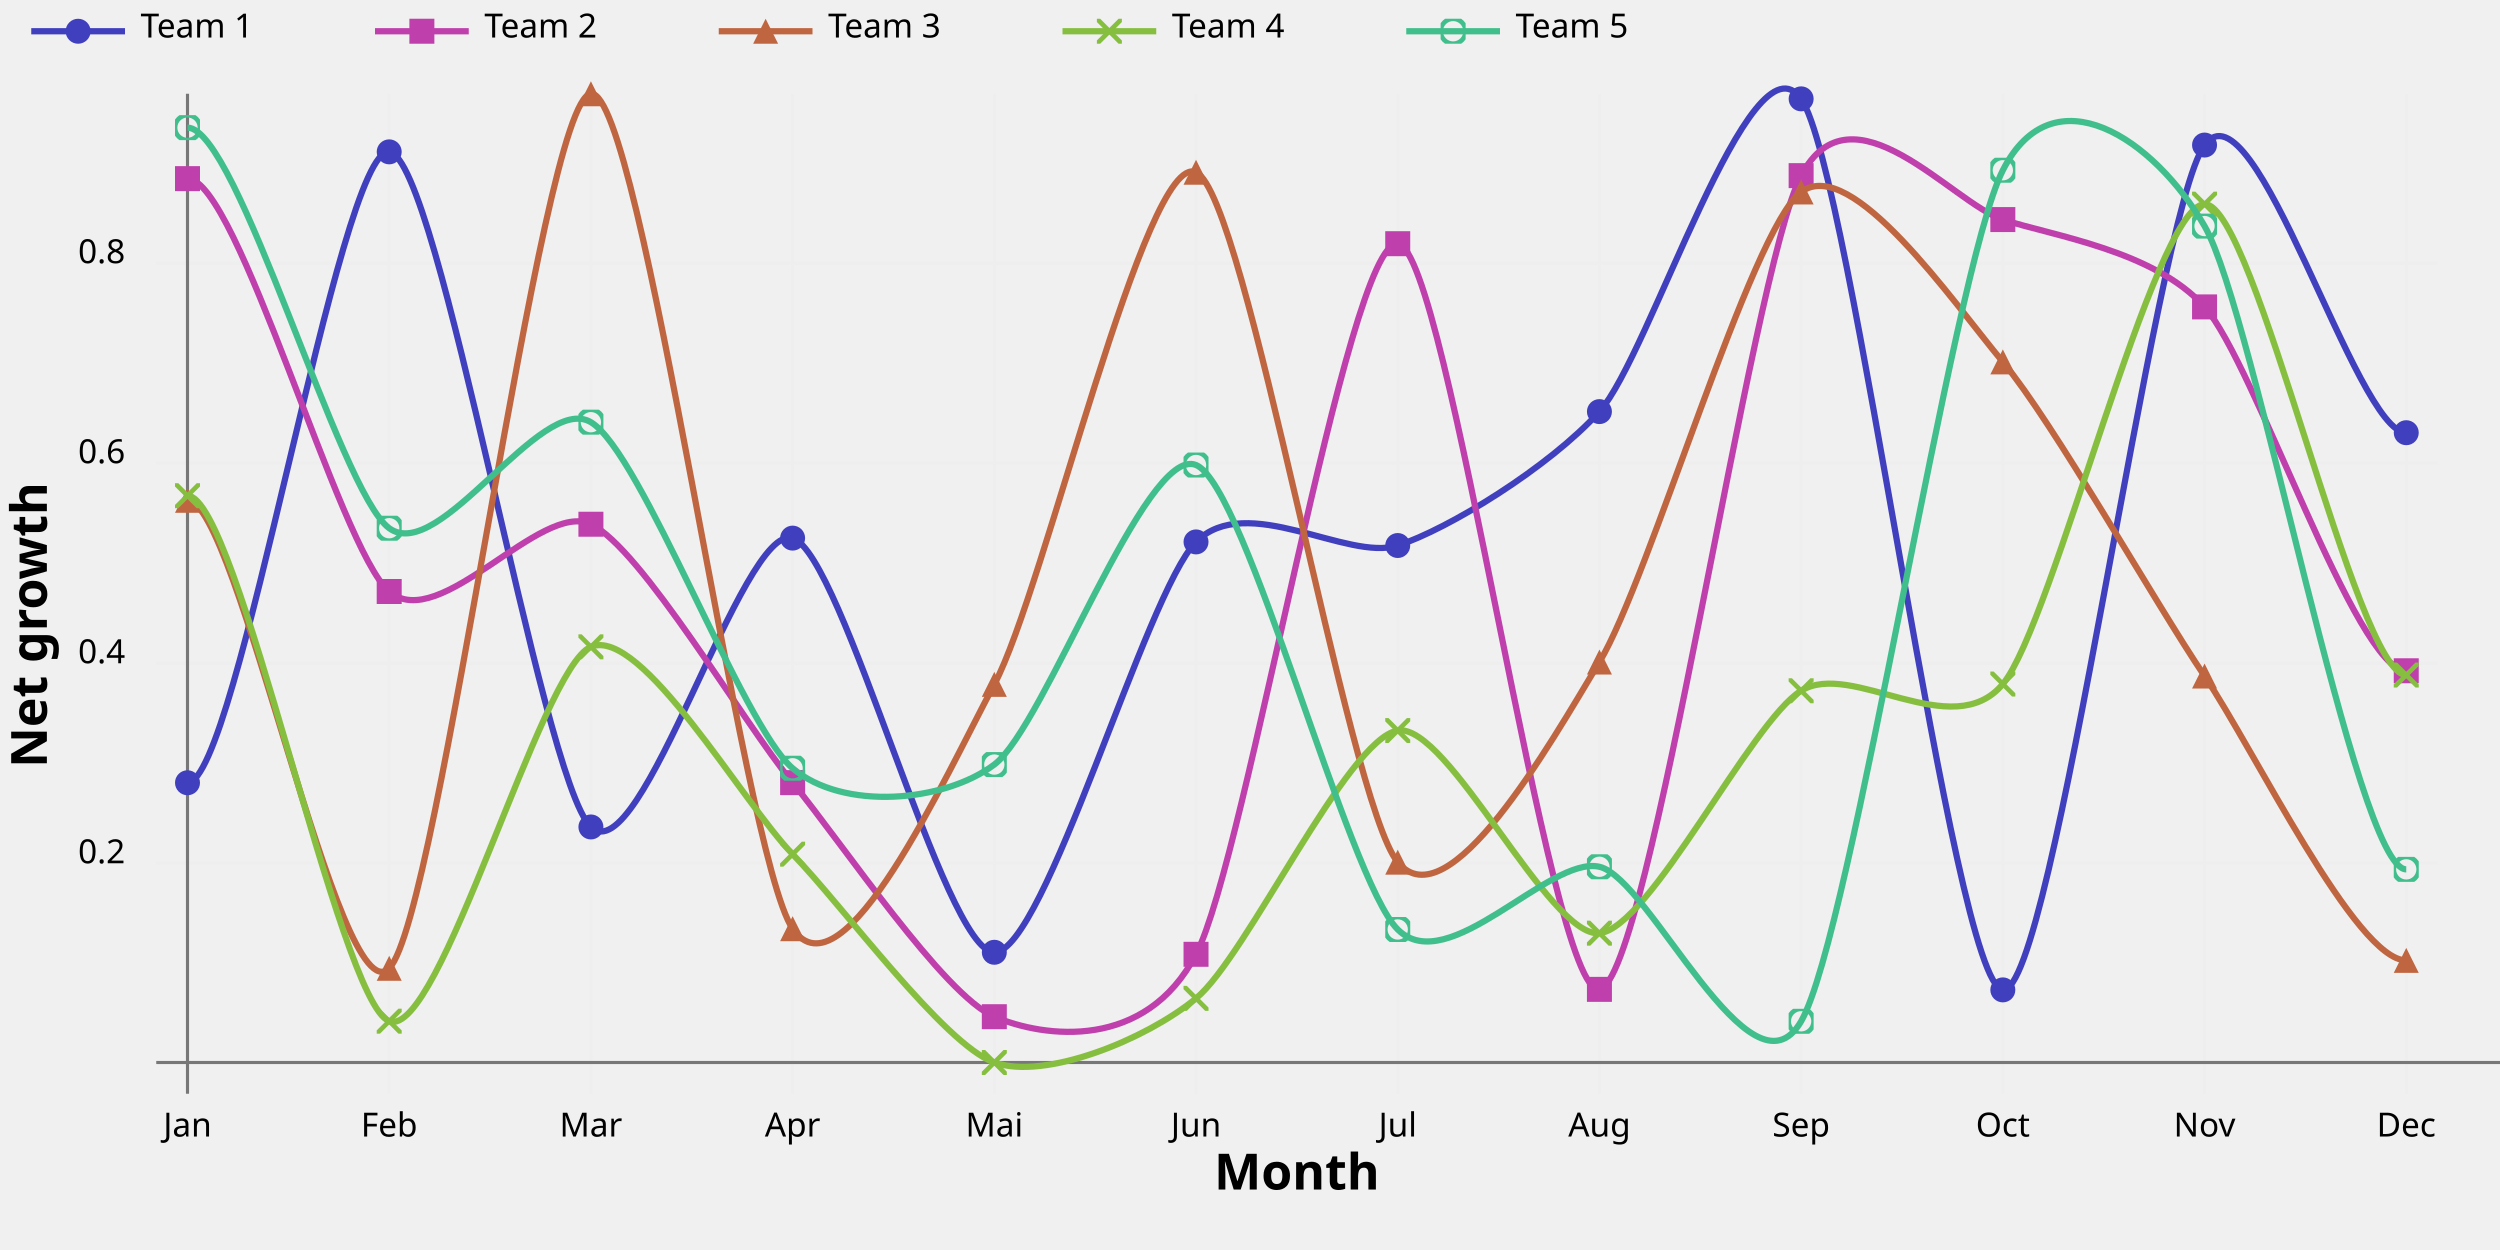
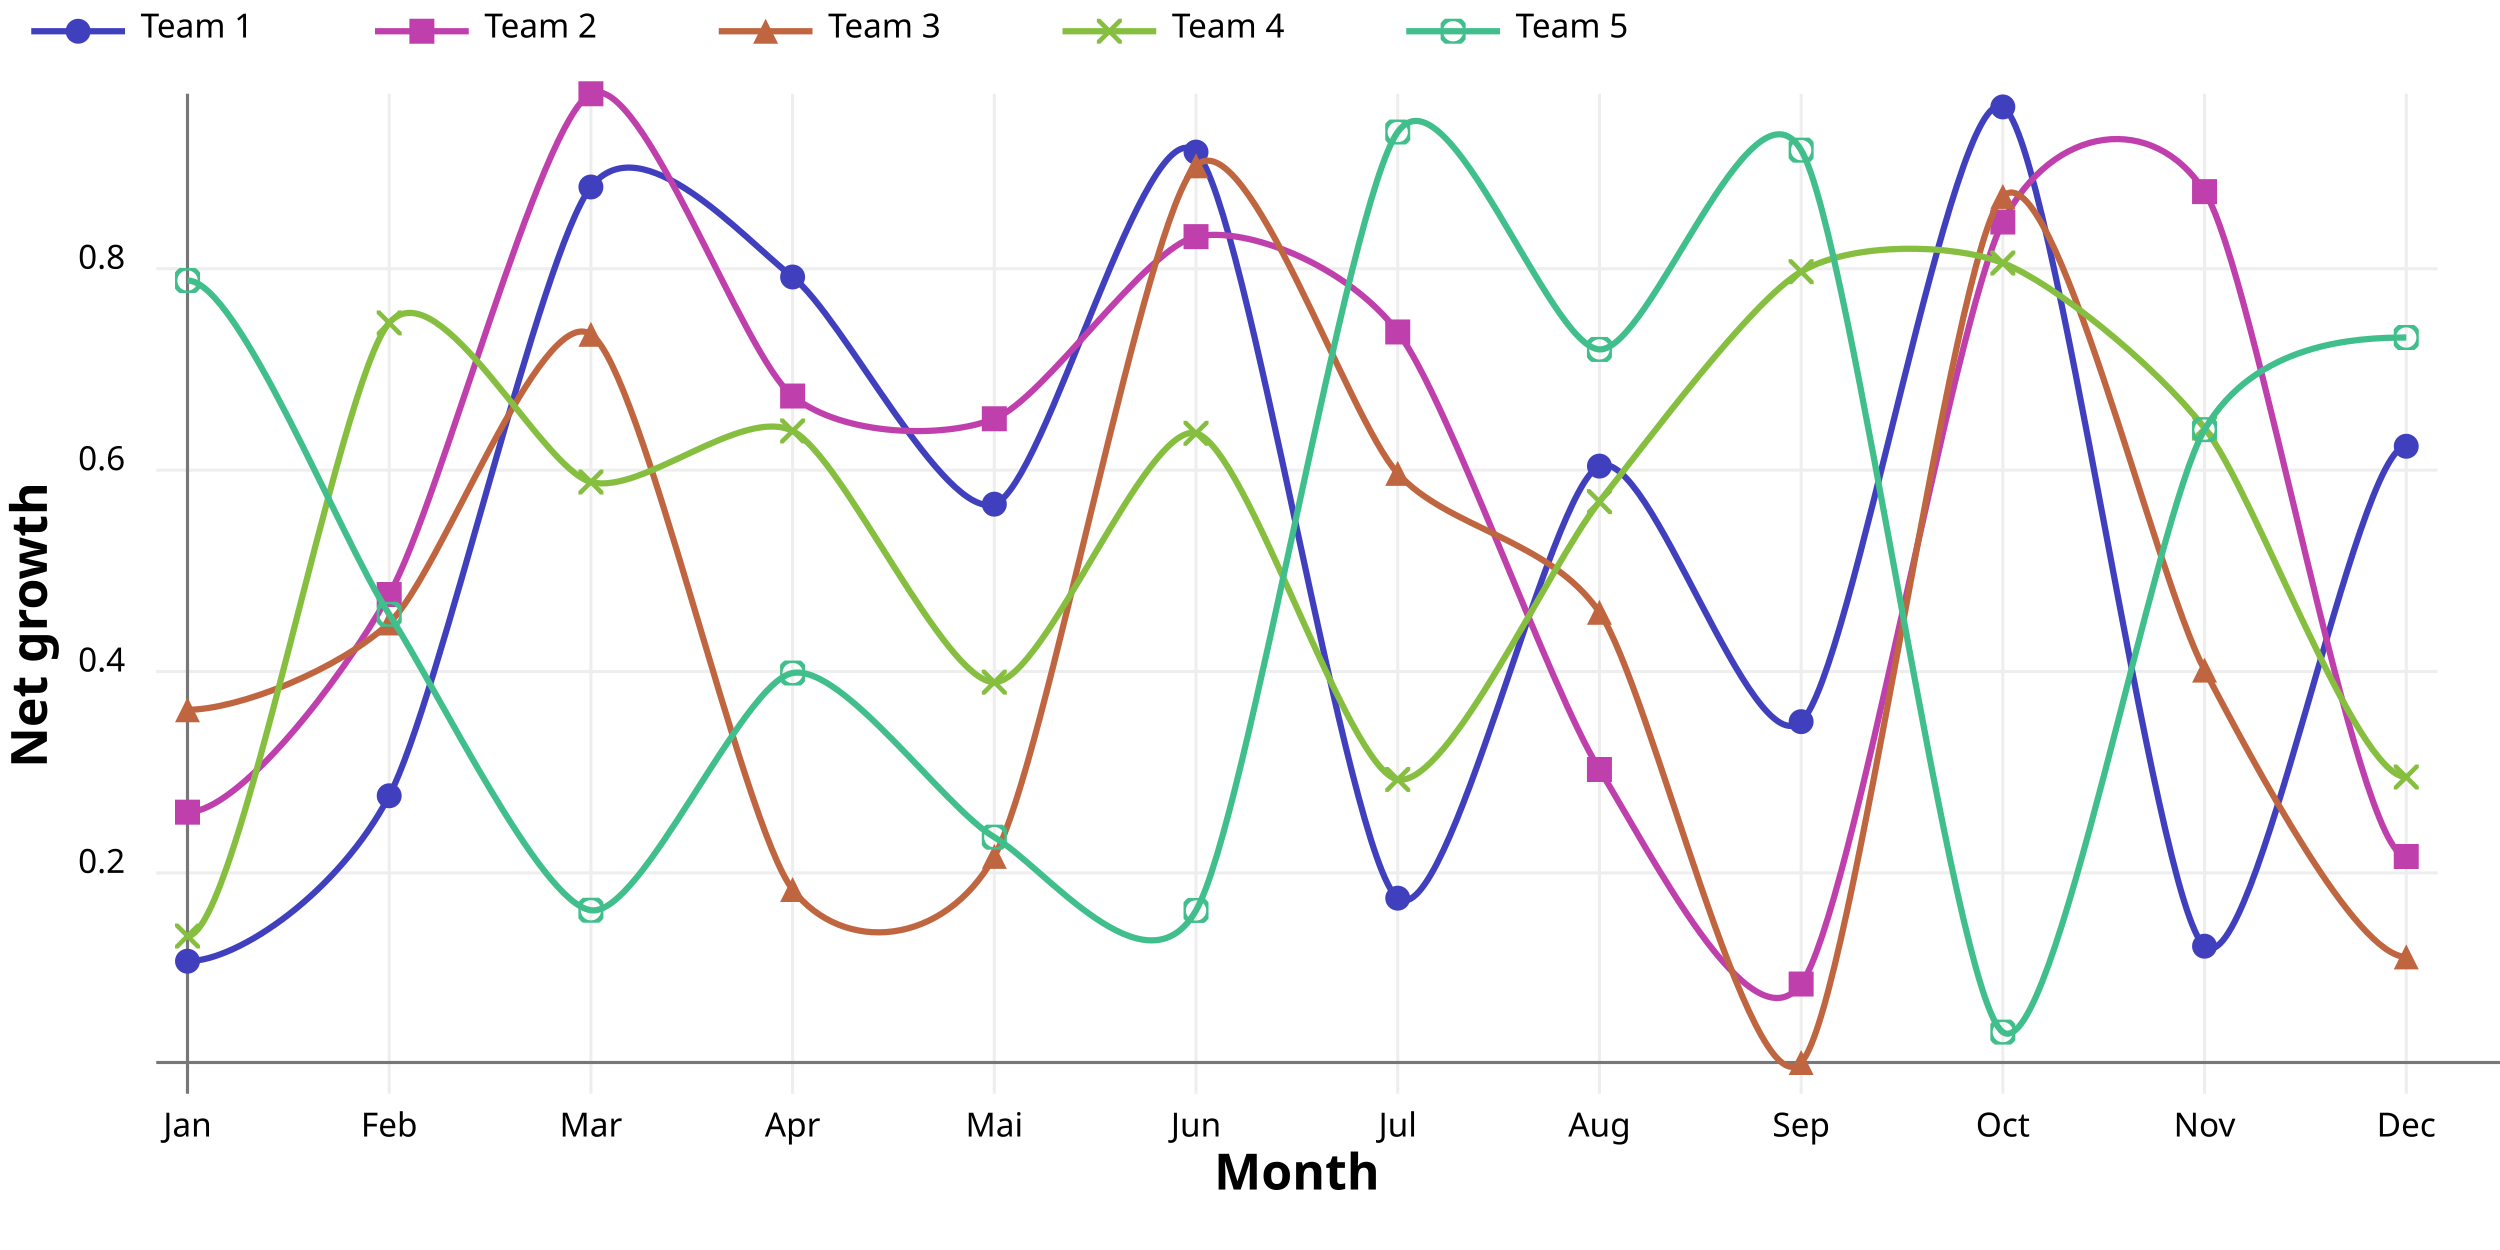
<svg xmlns="http://www.w3.org/2000/svg" version="1.1" viewBox="0 0 800 400">
  <style>text { font-size: 8pt; font-family: sans-serif }  .axislegend { font-size: 12pt; font-weight: bold } .hovercircle {z-index:0; cursor:pointer; fill:'none'; stroke:'none'; } .value {z-index: 1; display:none; } .hovercircle:hover + .value, .value:hover { display:block; }</style>
  <defs>
    <filter x="0" y="0" width="1" height="1" id="textbg">
      <feFlood flood-color="#fff" result="bg" />
      <feMerge>
        <feMergeNode in="bg" />
        <feMergeNode in="SourceGraphic" />
      </feMerge>
    </filter>
  </defs>
+   <rect x="0" y="0" width="800" height="400" fill="#fff" />
  <defs>
    <marker id="dot0" viewBox="0 0 8 8" refX="4" refY="4" markerWidth="4" markerHeight="4">
      <circle cx="4" cy="4" r="4" fill="#4040BF" />
    </marker>
    <marker id="dot1" viewBox="0 0 8 8" refX="4" refY="4" markerWidth="4" markerHeight="4">
      <rect x="0" y="0" width="8" height="10" fill="#BF40AC" />
    </marker>
    <marker id="dot2" viewBox="0 0 8 8" refX="4" refY="4" markerWidth="4" markerHeight="4">
      <polygon points="0,8 4,0 8,8" fill="#BF6640" />
    </marker>
    <marker id="dot3" viewBox="0 0 8 8" refX="4" refY="4" markerWidth="4" markerHeight="4">
      <line x1="0" y1="0" x2="8" y2="8" stroke="#86BF40" stroke-width="1.5" />
      <line x1="0" y1="8" x2="8" y2="0" stroke="#86BF40" stroke-width="1.5" />
    </marker>
    <marker id="dot4" viewBox="0 0 8 8" refX="4" refY="4" markerWidth="4" markerHeight="4">
      <circle cx="4" cy="4" r="4" stroke="#40BF8C" stroke-width="1.5" fill="none" />
    </marker>
  </defs>
  <polyline points="10,10 25,10 40,10" fill="none" stroke="#4040BF" stroke-width="2" marker-mid="url(#dot0)" />
  <text x="45" y="12" alignment-baseline="middle">Team 1</text>
  <polyline points="120,10 135,10 150,10" fill="none" stroke="#BF40AC" stroke-width="2" marker-mid="url(#dot1)" />
  <text x="155" y="12" alignment-baseline="middle">Team 2</text>
  <polyline points="230,10 245,10 260,10" fill="none" stroke="#BF6640" stroke-width="2" marker-mid="url(#dot2)" />
  <text x="265" y="12" alignment-baseline="middle">Team 3</text>
  <polyline points="340,10 355,10 370,10" fill="none" stroke="#86BF40" stroke-width="2" marker-mid="url(#dot3)" />
  <text x="375" y="12" alignment-baseline="middle">Team 4</text>
  <polyline points="450,10 465,10 480,10" fill="none" stroke="#40BF8C" stroke-width="2" marker-mid="url(#dot4)" />
  <text x="485" y="12" alignment-baseline="middle">Team 5</text>
-   <line x1="50" x2="780" y1="276.246" y2="276.246" stroke="#eee" stroke-width="1" />
-   <text x="25" y="276.246">0.2</text>
-   <line x1="50" x2="780" y1="212.236" y2="212.236" stroke="#eee" stroke-width="1" />
-   <text x="25" y="212.236">0.4</text>
-   <line x1="50" x2="780" y1="148.226" y2="148.226" stroke="#eee" stroke-width="1" />
-   <text x="25" y="148.226">0.6</text>
-   <line x1="50" x2="780" y1="84.216" y2="84.216" stroke="#eee" stroke-width="1" />
-   <text x="25" y="84.216">0.8</text>
+   <line x1="50" x2="780" y1="279.328" y2="279.328" stroke="#eee" stroke-width="1" />
+   <text x="25" y="279.328">0.2</text>
+   <line x1="50" x2="780" y1="214.885" y2="214.885" stroke="#eee" stroke-width="1" />
+   <text x="25" y="214.885">0.4</text>
+   <line x1="50" x2="780" y1="150.443" y2="150.443" stroke="#eee" stroke-width="1" />
+   <text x="25" y="150.443">0.6</text>
+   <line x1="50" x2="780" y1="86" y2="86" stroke="#eee" stroke-width="1" />
+   <text x="25" y="86">0.8</text>
  <line x1="60" x2="60" y1="30" y2="350" stroke="#eee" stroke-width="1" />
  <text x="60" y="360" dominant-baseline="middle" text-anchor="middle">Jan</text>
  <line x1="124.545" x2="124.545" y1="30" y2="350" stroke="#eee" stroke-width="1" />
  <text x="124.545" y="360" dominant-baseline="middle" text-anchor="middle">Feb</text>
  <line x1="189.091" x2="189.091" y1="30" y2="350" stroke="#eee" stroke-width="1" />
  <text x="189.091" y="360" dominant-baseline="middle" text-anchor="middle">Mar</text>
  <line x1="253.636" x2="253.636" y1="30" y2="350" stroke="#eee" stroke-width="1" />
  <text x="253.636" y="360" dominant-baseline="middle" text-anchor="middle">Apr</text>
  <line x1="318.182" x2="318.182" y1="30" y2="350" stroke="#eee" stroke-width="1" />
  <text x="318.182" y="360" dominant-baseline="middle" text-anchor="middle">Mai</text>
  <line x1="382.727" x2="382.727" y1="30" y2="350" stroke="#eee" stroke-width="1" />
  <text x="382.727" y="360" dominant-baseline="middle" text-anchor="middle">Jun</text>
  <line x1="447.273" x2="447.273" y1="30" y2="350" stroke="#eee" stroke-width="1" />
  <text x="447.273" y="360" dominant-baseline="middle" text-anchor="middle">Jul</text>
  <line x1="511.818" x2="511.818" y1="30" y2="350" stroke="#eee" stroke-width="1" />
  <text x="511.818" y="360" dominant-baseline="middle" text-anchor="middle">Aug</text>
  <line x1="576.364" x2="576.364" y1="30" y2="350" stroke="#eee" stroke-width="1" />
  <text x="576.364" y="360" dominant-baseline="middle" text-anchor="middle">Sep</text>
  <line x1="640.909" x2="640.909" y1="30" y2="350" stroke="#eee" stroke-width="1" />
  <text x="640.909" y="360" dominant-baseline="middle" text-anchor="middle">Oct</text>
  <line x1="705.455" x2="705.455" y1="30" y2="350" stroke="#eee" stroke-width="1" />
  <text x="705.455" y="360" dominant-baseline="middle" text-anchor="middle">Nov</text>
  <line x1="770" x2="770" y1="30" y2="350" stroke="#eee" stroke-width="1" />
  <text x="770" y="360" dominant-baseline="middle" text-anchor="middle">Dec</text>
  <line x1="50" x2="800" y1="340" y2="340" stroke="#777" stroke-width="1" />
  <text x="415" y="375" class="axislegend" dominant-baseline="middle" text-anchor="middle">Month</text>
  <line x1="60" x2="60" y1="30" y2="350" stroke="#777" stroke-width="1" />
  <text x="15" y="200" transform="rotate(270, 15, 200)" class="axislegend" text-anchor="middle" alignment-baseline="middle">Net growth</text>
-   <path d="M60 250.482 C 76.136 250.482, 108.409 46.827, 124.545 48.595 S 172.955 249.178, 189.091 264.628 S 237.5 167.185, 253.636 172.198 S 302.045 304.579, 318.182 304.731 S 366.591 189.685, 382.727 173.414 S 431.136 179.779, 447.273 174.566 S 495.682 149.579, 511.818 131.712 S 560.227 8.501, 576.364 31.632 S 624.773 314.916, 640.909 316.764 S 689.318 68.706, 705.455 46.419 S 753.864 138.465, 770 138.465 " fill="none" stroke="#4040BF" stroke-width="2" marker-start="url(#dot0)" marker-mid="url(#dot0)" marker-end="url(#dot0)" />
-   <path d="M60 57.172 C 76.136 57.172, 108.409 175.467, 124.545 189.289 S 172.955 160.104, 189.091 167.749 S 237.5 230.751, 253.636 250.45 S 302.045 318.477, 318.182 325.342 S 366.591 336.291, 382.727 305.371 S 431.136 76.571, 447.273 77.975 S 495.682 319.325, 511.818 316.604 S 560.227 87.005, 576.364 56.212 S 624.773 65.013, 640.909 70.262 S 689.318 80.156, 705.455 98.203 S 753.864 214.637, 770 214.637 " fill="none" stroke="#BF40AC" stroke-width="2" marker-start="url(#dot1)" marker-mid="url(#dot1)" marker-end="url(#dot1)" />
-   <path d="M60 160.1 C 76.136 160.1, 108.409 326.114, 124.545 309.851 S 172.955 31.584, 189.091 30 S 237.5 273.554, 253.636 297.177 S 302.045 249.246, 318.182 218.989 S 366.591 48.011, 382.727 55.124 S 431.136 256.303, 447.273 275.894 S 495.682 238.66, 511.818 211.852 S 560.227 73.435, 576.364 61.429 S 624.773 96.442, 640.909 115.805 S 689.318 192.393, 705.455 216.333 S 753.864 307.323, 770 307.323 " fill="none" stroke="#BF6640" stroke-width="2" marker-start="url(#dot2)" marker-mid="url(#dot2)" marker-end="url(#dot2)" />
-   <path d="M60 158.628 C 76.136 158.628, 108.409 320.737, 124.545 326.782 S 172.955 213.668, 189.091 206.987 S 237.5 256.707, 253.636 273.334 S 302.045 334.231, 318.182 340 S 366.591 332.763, 382.727 319.485 S 431.136 236.384, 447.273 233.776 S 495.682 300.21, 511.818 298.618 S 560.227 231.003, 576.364 221.038 S 624.773 238.356, 640.909 218.893 S 689.318 65.694, 705.455 65.333 S 753.864 216.013, 770 216.013 " fill="none" stroke="#86BF40" stroke-width="2" marker-start="url(#dot3)" marker-mid="url(#dot3)" marker-end="url(#dot3)" />
-   <path d="M60 40.85 C 76.136 40.85, 108.409 157.248, 124.545 169.03 S 172.955 125.503, 189.091 135.104 S 237.5 232.147, 253.636 245.841 S 302.045 256.787, 318.182 244.657 S 366.591 142.205, 382.727 148.802 S 431.136 281.363, 447.273 297.433 S 495.682 273.694, 511.818 277.366 S 560.227 354.674, 576.364 326.814 S 624.773 86.293, 640.909 54.484 S 689.318 44.378, 705.455 72.343 S 753.864 278.198, 770 278.198 " fill="none" stroke="#40BF8C" stroke-width="2" marker-start="url(#dot4)" marker-mid="url(#dot4)" marker-end="url(#dot4)" />
-   <circle class="hovercircle" cx="60" cy="250.482" r="15" fill="#fff" fill-opacity="0" />
-   <text style="paint-order:stroke fill" class="value" x="60" y="240.482" text-anchor="middle" alignment-baseline="middle" filter="url(#textbg)">0.2805</text>
-   <circle class="hovercircle" cx="124.545" cy="48.595" r="15" fill="#fff" fill-opacity="0" />
-   <text style="paint-order:stroke fill" class="value" x="124.545" y="38.595" text-anchor="middle" alignment-baseline="middle" filter="url(#textbg)">0.9113</text>
-   <circle class="hovercircle" cx="189.091" cy="264.628" r="15" fill="#fff" fill-opacity="0" />
-   <text style="paint-order:stroke fill" class="value" x="189.091" y="254.628" text-anchor="middle" alignment-baseline="middle" filter="url(#textbg)">0.2363</text>
-   <circle class="hovercircle" cx="253.636" cy="172.198" r="15" fill="#fff" fill-opacity="0" />
-   <text style="paint-order:stroke fill" class="value" x="253.636" y="162.198" text-anchor="middle" alignment-baseline="middle" filter="url(#textbg)">0.5251</text>
-   <circle class="hovercircle" cx="318.182" cy="304.731" r="15" fill="#fff" fill-opacity="0" />
-   <text style="paint-order:stroke fill" class="value" x="318.182" y="294.731" text-anchor="middle" alignment-baseline="middle" filter="url(#textbg)">0.111</text>
-   <circle class="hovercircle" cx="382.727" cy="173.414" r="15" fill="#fff" fill-opacity="0" />
-   <text style="paint-order:stroke fill" class="value" x="382.727" y="163.414" text-anchor="middle" alignment-baseline="middle" filter="url(#textbg)">0.5213</text>
-   <circle class="hovercircle" cx="447.273" cy="174.566" r="15" fill="#fff" fill-opacity="0" />
-   <text style="paint-order:stroke fill" class="value" x="447.273" y="164.566" text-anchor="middle" alignment-baseline="middle" filter="url(#textbg)">0.5177</text>
-   <circle class="hovercircle" cx="511.818" cy="131.712" r="15" fill="#fff" fill-opacity="0" />
-   <text style="paint-order:stroke fill" class="value" x="511.818" y="121.712" text-anchor="middle" alignment-baseline="middle" filter="url(#textbg)">0.6516</text>
-   <circle class="hovercircle" cx="576.364" cy="31.632" r="15" fill="#fff" fill-opacity="0" />
-   <text style="paint-order:stroke fill" class="value" x="576.364" y="21.632" text-anchor="middle" alignment-baseline="middle" filter="url(#textbg)">0.9643</text>
-   <circle class="hovercircle" cx="640.909" cy="316.764" r="15" fill="#fff" fill-opacity="0" />
-   <text style="paint-order:stroke fill" class="value" x="640.909" y="306.764" text-anchor="middle" alignment-baseline="middle" filter="url(#textbg)">0.0734</text>
-   <circle class="hovercircle" cx="705.455" cy="46.419" r="15" fill="#fff" fill-opacity="0" />
-   <text style="paint-order:stroke fill" class="value" x="705.455" y="36.419" text-anchor="middle" alignment-baseline="middle" filter="url(#textbg)">0.9181</text>
-   <circle class="hovercircle" cx="770" cy="138.465" r="15" fill="#fff" fill-opacity="0" />
-   <text style="paint-order:stroke fill" class="value" x="770" y="128.465" text-anchor="middle" alignment-baseline="middle" filter="url(#textbg)">0.6305</text>
-   <circle class="hovercircle" cx="60" cy="57.172" r="15" fill="#fff" fill-opacity="0" />
-   <text style="paint-order:stroke fill" class="value" x="60" y="47.172" text-anchor="middle" alignment-baseline="middle" filter="url(#textbg)">0.8845</text>
-   <circle class="hovercircle" cx="124.545" cy="189.289" r="15" fill="#fff" fill-opacity="0" />
-   <text style="paint-order:stroke fill" class="value" x="124.545" y="179.289" text-anchor="middle" alignment-baseline="middle" filter="url(#textbg)">0.4717</text>
-   <circle class="hovercircle" cx="189.091" cy="167.749" r="15" fill="#fff" fill-opacity="0" />
-   <text style="paint-order:stroke fill" class="value" x="189.091" y="157.749" text-anchor="middle" alignment-baseline="middle" filter="url(#textbg)">0.539</text>
-   <circle class="hovercircle" cx="253.636" cy="250.45" r="15" fill="#fff" fill-opacity="0" />
-   <text style="paint-order:stroke fill" class="value" x="253.636" y="240.45" text-anchor="middle" alignment-baseline="middle" filter="url(#textbg)">0.2806</text>
-   <circle class="hovercircle" cx="318.182" cy="325.342" r="15" fill="#fff" fill-opacity="0" />
-   <text style="paint-order:stroke fill" class="value" x="318.182" y="315.342" text-anchor="middle" alignment-baseline="middle" filter="url(#textbg)">0.0466</text>
-   <circle class="hovercircle" cx="382.727" cy="305.371" r="15" fill="#fff" fill-opacity="0" />
-   <text style="paint-order:stroke fill" class="value" x="382.727" y="295.371" text-anchor="middle" alignment-baseline="middle" filter="url(#textbg)">0.109</text>
-   <circle class="hovercircle" cx="447.273" cy="77.975" r="15" fill="#fff" fill-opacity="0" />
-   <text style="paint-order:stroke fill" class="value" x="447.273" y="67.975" text-anchor="middle" alignment-baseline="middle" filter="url(#textbg)">0.8195</text>
-   <circle class="hovercircle" cx="511.818" cy="316.604" r="15" fill="#fff" fill-opacity="0" />
-   <text style="paint-order:stroke fill" class="value" x="511.818" y="306.604" text-anchor="middle" alignment-baseline="middle" filter="url(#textbg)">0.0739</text>
-   <circle class="hovercircle" cx="576.364" cy="56.212" r="15" fill="#fff" fill-opacity="0" />
-   <text style="paint-order:stroke fill" class="value" x="576.364" y="46.212" text-anchor="middle" alignment-baseline="middle" filter="url(#textbg)">0.8875</text>
-   <circle class="hovercircle" cx="640.909" cy="70.262" r="15" fill="#fff" fill-opacity="0" />
-   <text style="paint-order:stroke fill" class="value" x="640.909" y="60.262" text-anchor="middle" alignment-baseline="middle" filter="url(#textbg)">0.8436</text>
-   <circle class="hovercircle" cx="705.455" cy="98.203" r="15" fill="#fff" fill-opacity="0" />
-   <text style="paint-order:stroke fill" class="value" x="705.455" y="88.203" text-anchor="middle" alignment-baseline="middle" filter="url(#textbg)">0.7563</text>
-   <circle class="hovercircle" cx="770" cy="214.637" r="15" fill="#fff" fill-opacity="0" />
-   <text style="paint-order:stroke fill" class="value" x="770" y="204.637" text-anchor="middle" alignment-baseline="middle" filter="url(#textbg)">0.3925</text>
-   <circle class="hovercircle" cx="60" cy="160.1" r="15" fill="#fff" fill-opacity="0" />
-   <text style="paint-order:stroke fill" class="value" x="60" y="150.1" text-anchor="middle" alignment-baseline="middle" filter="url(#textbg)">0.5629</text>
-   <circle class="hovercircle" cx="124.545" cy="309.851" r="15" fill="#fff" fill-opacity="0" />
-   <text style="paint-order:stroke fill" class="value" x="124.545" y="299.851" text-anchor="middle" alignment-baseline="middle" filter="url(#textbg)">0.095</text>
+   <path d="M60 307.585 C 76.136 307.585, 108.409 285.615, 124.545 254.646 S 172.955 80.587, 189.091 59.837 S 237.5 75.955, 253.636 88.643 S 302.045 166.332, 318.182 161.334 S 366.591 32.896, 382.727 48.656 S 431.136 274.853, 447.273 287.415 S 495.682 156.214, 511.818 149.154 S 560.227 245.298, 576.364 230.931 S 624.773 25.239, 640.909 34.221 S 689.318 289.211, 705.455 302.785 S 753.864 142.806, 770 142.806 " fill="none" stroke="#4040BF" stroke-width="2" marker-start="url(#dot0)" marker-mid="url(#dot0)" marker-end="url(#dot0)" />
+   <path d="M60 259.898 C 76.136 259.898, 108.409 218.973, 124.545 190.236 S 172.955 37.938, 189.091 30 S 237.5 113.727, 253.636 126.728 S 302.045 140.386, 318.182 134.01 S 366.591 79.194, 382.727 75.722 S 431.136 84.921, 447.273 106.235 S 495.682 220.153, 511.818 246.236 S 560.227 336.798, 576.364 314.9 S 624.773 102.747, 640.909 71.05 S 689.318 35.941, 705.455 61.319 S 753.864 274.075, 770 274.075 " fill="none" stroke="#BF40AC" stroke-width="2" marker-start="url(#dot1)" marker-mid="url(#dot1)" marker-end="url(#dot1)" />
+   <path d="M60 227.129 C 76.136 227.129, 108.409 214.374, 124.545 199.355 S 172.955 96.315, 189.091 106.976 S 237.5 263.761, 253.636 284.644 S 302.045 302.99, 318.182 274.043 S 366.591 68.392, 382.727 53.07 S 431.136 133.615, 447.273 151.474 S 495.682 172.373, 511.818 195.939 S 560.227 356.634, 576.364 340 S 624.773 78.561, 640.909 62.866 S 689.318 184.017, 705.455 214.434 S 753.864 306.2, 770 306.2 " fill="none" stroke="#BF6640" stroke-width="2" marker-start="url(#dot2)" marker-mid="url(#dot2)" marker-end="url(#dot2)" />
+   <path d="M60 299.53 C 76.136 299.53, 108.409 121.496, 124.545 103.335 S 172.955 149.923, 189.091 154.245 S 237.5 129.902, 253.636 137.909 S 302.045 218.208, 318.182 218.301 S 366.591 134.759, 382.727 138.65 S 431.136 246.691, 447.273 249.426 S 495.682 180.839, 511.818 160.528 S 560.227 96.48, 576.364 86.935 S 624.773 77.909, 640.909 84.164 S 689.318 116.413, 705.455 136.974 S 753.864 248.653, 770 248.653 " fill="none" stroke="#86BF40" stroke-width="2" marker-start="url(#dot3)" marker-mid="url(#dot3)" marker-end="url(#dot3)" />
+   <path d="M60 89.77 C 76.136 89.77, 108.409 171.395, 124.545 196.584 S 172.955 288.933, 189.091 291.282 S 237.5 218.293, 253.636 215.368 S 302.045 258.392, 318.182 267.889 S 366.591 319.552, 382.727 291.346 S 431.136 64.686, 447.273 42.244 S 495.682 111.085, 511.818 111.81 S 560.227 20.736, 576.364 48.044 S 624.773 319.088, 640.909 330.269 S 689.318 165.273, 705.455 137.49 S 753.864 108.007, 770 108.007 " fill="none" stroke="#40BF8C" stroke-width="2" marker-start="url(#dot4)" marker-mid="url(#dot4)" marker-end="url(#dot4)" />
+   <circle class="hovercircle" cx="60" cy="307.585" r="15" fill="#fff" fill-opacity="0" />
+   <text style="paint-order:stroke fill" class="value" x="60" y="297.585" text-anchor="middle" alignment-baseline="middle" filter="url(#textbg)">0.1123</text>
+   <circle class="hovercircle" cx="124.545" cy="254.646" r="15" fill="#fff" fill-opacity="0" />
+   <text style="paint-order:stroke fill" class="value" x="124.545" y="244.646" text-anchor="middle" alignment-baseline="middle" filter="url(#textbg)">0.2766</text>
+   <circle class="hovercircle" cx="189.091" cy="59.837" r="15" fill="#fff" fill-opacity="0" />
+   <text style="paint-order:stroke fill" class="value" x="189.091" y="49.837" text-anchor="middle" alignment-baseline="middle" filter="url(#textbg)">0.8812</text>
+   <circle class="hovercircle" cx="253.636" cy="88.643" r="15" fill="#fff" fill-opacity="0" />
+   <text style="paint-order:stroke fill" class="value" x="253.636" y="78.643" text-anchor="middle" alignment-baseline="middle" filter="url(#textbg)">0.7918</text>
+   <circle class="hovercircle" cx="318.182" cy="161.334" r="15" fill="#fff" fill-opacity="0" />
+   <text style="paint-order:stroke fill" class="value" x="318.182" y="151.334" text-anchor="middle" alignment-baseline="middle" filter="url(#textbg)">0.5662</text>
+   <circle class="hovercircle" cx="382.727" cy="48.656" r="15" fill="#fff" fill-opacity="0" />
+   <text style="paint-order:stroke fill" class="value" x="382.727" y="38.656" text-anchor="middle" alignment-baseline="middle" filter="url(#textbg)">0.9159</text>
+   <circle class="hovercircle" cx="447.273" cy="287.415" r="15" fill="#fff" fill-opacity="0" />
+   <text style="paint-order:stroke fill" class="value" x="447.273" y="277.415" text-anchor="middle" alignment-baseline="middle" filter="url(#textbg)">0.1749</text>
+   <circle class="hovercircle" cx="511.818" cy="149.154" r="15" fill="#fff" fill-opacity="0" />
+   <text style="paint-order:stroke fill" class="value" x="511.818" y="139.154" text-anchor="middle" alignment-baseline="middle" filter="url(#textbg)">0.604</text>
+   <circle class="hovercircle" cx="576.364" cy="230.931" r="15" fill="#fff" fill-opacity="0" />
+   <text style="paint-order:stroke fill" class="value" x="576.364" y="220.931" text-anchor="middle" alignment-baseline="middle" filter="url(#textbg)">0.3502</text>
+   <circle class="hovercircle" cx="640.909" cy="34.221" r="15" fill="#fff" fill-opacity="0" />
+   <text style="paint-order:stroke fill" class="value" x="640.909" y="24.221" text-anchor="middle" alignment-baseline="middle" filter="url(#textbg)">0.9607</text>
+   <circle class="hovercircle" cx="705.455" cy="302.785" r="15" fill="#fff" fill-opacity="0" />
+   <text style="paint-order:stroke fill" class="value" x="705.455" y="292.785" text-anchor="middle" alignment-baseline="middle" filter="url(#textbg)">0.1272</text>
+   <circle class="hovercircle" cx="770" cy="142.806" r="15" fill="#fff" fill-opacity="0" />
+   <text style="paint-order:stroke fill" class="value" x="770" y="132.806" text-anchor="middle" alignment-baseline="middle" filter="url(#textbg)">0.6237</text>
+   <circle class="hovercircle" cx="60" cy="259.898" r="15" fill="#fff" fill-opacity="0" />
+   <text style="paint-order:stroke fill" class="value" x="60" y="249.898" text-anchor="middle" alignment-baseline="middle" filter="url(#textbg)">0.2603</text>
+   <circle class="hovercircle" cx="124.545" cy="190.236" r="15" fill="#fff" fill-opacity="0" />
+   <text style="paint-order:stroke fill" class="value" x="124.545" y="180.236" text-anchor="middle" alignment-baseline="middle" filter="url(#textbg)">0.4765</text>
  <circle class="hovercircle" cx="189.091" cy="30" r="15" fill="#fff" fill-opacity="0" />
-   <text style="paint-order:stroke fill" class="value" x="189.091" y="20" text-anchor="middle" alignment-baseline="middle" filter="url(#textbg)">0.9694</text>
-   <circle class="hovercircle" cx="253.636" cy="297.177" r="15" fill="#fff" fill-opacity="0" />
-   <text style="paint-order:stroke fill" class="value" x="253.636" y="287.177" text-anchor="middle" alignment-baseline="middle" filter="url(#textbg)">0.1346</text>
-   <circle class="hovercircle" cx="318.182" cy="218.989" r="15" fill="#fff" fill-opacity="0" />
-   <text style="paint-order:stroke fill" class="value" x="318.182" y="208.989" text-anchor="middle" alignment-baseline="middle" filter="url(#textbg)">0.3789</text>
-   <circle class="hovercircle" cx="382.727" cy="55.124" r="15" fill="#fff" fill-opacity="0" />
-   <text style="paint-order:stroke fill" class="value" x="382.727" y="45.124" text-anchor="middle" alignment-baseline="middle" filter="url(#textbg)">0.8909</text>
-   <circle class="hovercircle" cx="447.273" cy="275.894" r="15" fill="#fff" fill-opacity="0" />
-   <text style="paint-order:stroke fill" class="value" x="447.273" y="265.894" text-anchor="middle" alignment-baseline="middle" filter="url(#textbg)">0.2011</text>
-   <circle class="hovercircle" cx="511.818" cy="211.852" r="15" fill="#fff" fill-opacity="0" />
-   <text style="paint-order:stroke fill" class="value" x="511.818" y="201.852" text-anchor="middle" alignment-baseline="middle" filter="url(#textbg)">0.4012</text>
-   <circle class="hovercircle" cx="576.364" cy="61.429" r="15" fill="#fff" fill-opacity="0" />
-   <text style="paint-order:stroke fill" class="value" x="576.364" y="51.429" text-anchor="middle" alignment-baseline="middle" filter="url(#textbg)">0.8712</text>
-   <circle class="hovercircle" cx="640.909" cy="115.805" r="15" fill="#fff" fill-opacity="0" />
-   <text style="paint-order:stroke fill" class="value" x="640.909" y="105.805" text-anchor="middle" alignment-baseline="middle" filter="url(#textbg)">0.7013</text>
-   <circle class="hovercircle" cx="705.455" cy="216.333" r="15" fill="#fff" fill-opacity="0" />
-   <text style="paint-order:stroke fill" class="value" x="705.455" y="206.333" text-anchor="middle" alignment-baseline="middle" filter="url(#textbg)">0.3872</text>
-   <circle class="hovercircle" cx="770" cy="307.323" r="15" fill="#fff" fill-opacity="0" />
-   <text style="paint-order:stroke fill" class="value" x="770" y="297.323" text-anchor="middle" alignment-baseline="middle" filter="url(#textbg)">0.1029</text>
-   <circle class="hovercircle" cx="60" cy="158.628" r="15" fill="#fff" fill-opacity="0" />
-   <text style="paint-order:stroke fill" class="value" x="60" y="148.628" text-anchor="middle" alignment-baseline="middle" filter="url(#textbg)">0.5675</text>
-   <circle class="hovercircle" cx="124.545" cy="326.782" r="15" fill="#fff" fill-opacity="0" />
-   <text style="paint-order:stroke fill" class="value" x="124.545" y="316.782" text-anchor="middle" alignment-baseline="middle" filter="url(#textbg)">0.0421</text>
-   <circle class="hovercircle" cx="189.091" cy="206.987" r="15" fill="#fff" fill-opacity="0" />
-   <text style="paint-order:stroke fill" class="value" x="189.091" y="196.987" text-anchor="middle" alignment-baseline="middle" filter="url(#textbg)">0.4164</text>
-   <circle class="hovercircle" cx="253.636" cy="273.334" r="15" fill="#fff" fill-opacity="0" />
-   <text style="paint-order:stroke fill" class="value" x="253.636" y="263.334" text-anchor="middle" alignment-baseline="middle" filter="url(#textbg)">0.2091</text>
-   <circle class="hovercircle" cx="318.182" cy="340" r="15" fill="#fff" fill-opacity="0" />
-   <text style="paint-order:stroke fill" class="value" x="318.182" y="330" text-anchor="middle" alignment-baseline="middle" filter="url(#textbg)">0.0008</text>
-   <circle class="hovercircle" cx="382.727" cy="319.485" r="15" fill="#fff" fill-opacity="0" />
-   <text style="paint-order:stroke fill" class="value" x="382.727" y="309.485" text-anchor="middle" alignment-baseline="middle" filter="url(#textbg)">0.0649</text>
-   <circle class="hovercircle" cx="447.273" cy="233.776" r="15" fill="#fff" fill-opacity="0" />
-   <text style="paint-order:stroke fill" class="value" x="447.273" y="223.776" text-anchor="middle" alignment-baseline="middle" filter="url(#textbg)">0.3327</text>
-   <circle class="hovercircle" cx="511.818" cy="298.618" r="15" fill="#fff" fill-opacity="0" />
-   <text style="paint-order:stroke fill" class="value" x="511.818" y="288.618" text-anchor="middle" alignment-baseline="middle" filter="url(#textbg)">0.1301</text>
-   <circle class="hovercircle" cx="576.364" cy="221.038" r="15" fill="#fff" fill-opacity="0" />
-   <text style="paint-order:stroke fill" class="value" x="576.364" y="211.038" text-anchor="middle" alignment-baseline="middle" filter="url(#textbg)">0.3725</text>
-   <circle class="hovercircle" cx="640.909" cy="218.893" r="15" fill="#fff" fill-opacity="0" />
-   <text style="paint-order:stroke fill" class="value" x="640.909" y="208.893" text-anchor="middle" alignment-baseline="middle" filter="url(#textbg)">0.3792</text>
-   <circle class="hovercircle" cx="705.455" cy="65.333" r="15" fill="#fff" fill-opacity="0" />
-   <text style="paint-order:stroke fill" class="value" x="705.455" y="55.333" text-anchor="middle" alignment-baseline="middle" filter="url(#textbg)">0.859</text>
-   <circle class="hovercircle" cx="770" cy="216.013" r="15" fill="#fff" fill-opacity="0" />
-   <text style="paint-order:stroke fill" class="value" x="770" y="206.013" text-anchor="middle" alignment-baseline="middle" filter="url(#textbg)">0.3882</text>
-   <circle class="hovercircle" cx="60" cy="40.85" r="15" fill="#fff" fill-opacity="0" />
-   <text style="paint-order:stroke fill" class="value" x="60" y="30.85" text-anchor="middle" alignment-baseline="middle" filter="url(#textbg)">0.9355</text>
-   <circle class="hovercircle" cx="124.545" cy="169.03" r="15" fill="#fff" fill-opacity="0" />
-   <text style="paint-order:stroke fill" class="value" x="124.545" y="159.03" text-anchor="middle" alignment-baseline="middle" filter="url(#textbg)">0.535</text>
-   <circle class="hovercircle" cx="189.091" cy="135.104" r="15" fill="#fff" fill-opacity="0" />
-   <text style="paint-order:stroke fill" class="value" x="189.091" y="125.104" text-anchor="middle" alignment-baseline="middle" filter="url(#textbg)">0.641</text>
-   <circle class="hovercircle" cx="253.636" cy="245.841" r="15" fill="#fff" fill-opacity="0" />
-   <text style="paint-order:stroke fill" class="value" x="253.636" y="235.841" text-anchor="middle" alignment-baseline="middle" filter="url(#textbg)">0.295</text>
-   <circle class="hovercircle" cx="318.182" cy="244.657" r="15" fill="#fff" fill-opacity="0" />
-   <text style="paint-order:stroke fill" class="value" x="318.182" y="234.657" text-anchor="middle" alignment-baseline="middle" filter="url(#textbg)">0.2987</text>
-   <circle class="hovercircle" cx="382.727" cy="148.802" r="15" fill="#fff" fill-opacity="0" />
-   <text style="paint-order:stroke fill" class="value" x="382.727" y="138.802" text-anchor="middle" alignment-baseline="middle" filter="url(#textbg)">0.5982</text>
-   <circle class="hovercircle" cx="447.273" cy="297.433" r="15" fill="#fff" fill-opacity="0" />
-   <text style="paint-order:stroke fill" class="value" x="447.273" y="287.433" text-anchor="middle" alignment-baseline="middle" filter="url(#textbg)">0.1338</text>
-   <circle class="hovercircle" cx="511.818" cy="277.366" r="15" fill="#fff" fill-opacity="0" />
-   <text style="paint-order:stroke fill" class="value" x="511.818" y="267.366" text-anchor="middle" alignment-baseline="middle" filter="url(#textbg)">0.1965</text>
-   <circle class="hovercircle" cx="576.364" cy="326.814" r="15" fill="#fff" fill-opacity="0" />
-   <text style="paint-order:stroke fill" class="value" x="576.364" y="316.814" text-anchor="middle" alignment-baseline="middle" filter="url(#textbg)">0.042</text>
-   <circle class="hovercircle" cx="640.909" cy="54.484" r="15" fill="#fff" fill-opacity="0" />
-   <text style="paint-order:stroke fill" class="value" x="640.909" y="44.484" text-anchor="middle" alignment-baseline="middle" filter="url(#textbg)">0.8929</text>
-   <circle class="hovercircle" cx="705.455" cy="72.343" r="15" fill="#fff" fill-opacity="0" />
-   <text style="paint-order:stroke fill" class="value" x="705.455" y="62.343" text-anchor="middle" alignment-baseline="middle" filter="url(#textbg)">0.8371</text>
-   <circle class="hovercircle" cx="770" cy="278.198" r="15" fill="#fff" fill-opacity="0" />
-   <text style="paint-order:stroke fill" class="value" x="770" y="268.198" text-anchor="middle" alignment-baseline="middle" filter="url(#textbg)">0.1939</text>
+   <text style="paint-order:stroke fill" class="value" x="189.091" y="20" text-anchor="middle" alignment-baseline="middle" filter="url(#textbg)">0.9738</text>
+   <circle class="hovercircle" cx="253.636" cy="126.728" r="15" fill="#fff" fill-opacity="0" />
+   <text style="paint-order:stroke fill" class="value" x="253.636" y="116.728" text-anchor="middle" alignment-baseline="middle" filter="url(#textbg)">0.6736</text>
+   <circle class="hovercircle" cx="318.182" cy="134.01" r="15" fill="#fff" fill-opacity="0" />
+   <text style="paint-order:stroke fill" class="value" x="318.182" y="124.01" text-anchor="middle" alignment-baseline="middle" filter="url(#textbg)">0.651</text>
+   <circle class="hovercircle" cx="382.727" cy="75.722" r="15" fill="#fff" fill-opacity="0" />
+   <text style="paint-order:stroke fill" class="value" x="382.727" y="65.722" text-anchor="middle" alignment-baseline="middle" filter="url(#textbg)">0.8319</text>
+   <circle class="hovercircle" cx="447.273" cy="106.235" r="15" fill="#fff" fill-opacity="0" />
+   <text style="paint-order:stroke fill" class="value" x="447.273" y="96.235" text-anchor="middle" alignment-baseline="middle" filter="url(#textbg)">0.7372</text>
+   <circle class="hovercircle" cx="511.818" cy="246.236" r="15" fill="#fff" fill-opacity="0" />
+   <text style="paint-order:stroke fill" class="value" x="511.818" y="236.236" text-anchor="middle" alignment-baseline="middle" filter="url(#textbg)">0.3027</text>
+   <circle class="hovercircle" cx="576.364" cy="314.9" r="15" fill="#fff" fill-opacity="0" />
+   <text style="paint-order:stroke fill" class="value" x="576.364" y="304.9" text-anchor="middle" alignment-baseline="middle" filter="url(#textbg)">0.0896</text>
+   <circle class="hovercircle" cx="640.909" cy="71.05" r="15" fill="#fff" fill-opacity="0" />
+   <text style="paint-order:stroke fill" class="value" x="640.909" y="61.05" text-anchor="middle" alignment-baseline="middle" filter="url(#textbg)">0.8464</text>
+   <circle class="hovercircle" cx="705.455" cy="61.319" r="15" fill="#fff" fill-opacity="0" />
+   <text style="paint-order:stroke fill" class="value" x="705.455" y="51.319" text-anchor="middle" alignment-baseline="middle" filter="url(#textbg)">0.8766</text>
+   <circle class="hovercircle" cx="770" cy="274.075" r="15" fill="#fff" fill-opacity="0" />
+   <text style="paint-order:stroke fill" class="value" x="770" y="264.075" text-anchor="middle" alignment-baseline="middle" filter="url(#textbg)">0.2163</text>
+   <circle class="hovercircle" cx="60" cy="227.129" r="15" fill="#fff" fill-opacity="0" />
+   <text style="paint-order:stroke fill" class="value" x="60" y="217.129" text-anchor="middle" alignment-baseline="middle" filter="url(#textbg)">0.362</text>
+   <circle class="hovercircle" cx="124.545" cy="199.355" r="15" fill="#fff" fill-opacity="0" />
+   <text style="paint-order:stroke fill" class="value" x="124.545" y="189.355" text-anchor="middle" alignment-baseline="middle" filter="url(#textbg)">0.4482</text>
+   <circle class="hovercircle" cx="189.091" cy="106.976" r="15" fill="#fff" fill-opacity="0" />
+   <text style="paint-order:stroke fill" class="value" x="189.091" y="96.976" text-anchor="middle" alignment-baseline="middle" filter="url(#textbg)">0.7349</text>
+   <circle class="hovercircle" cx="253.636" cy="284.644" r="15" fill="#fff" fill-opacity="0" />
+   <text style="paint-order:stroke fill" class="value" x="253.636" y="274.644" text-anchor="middle" alignment-baseline="middle" filter="url(#textbg)">0.1835</text>
+   <circle class="hovercircle" cx="318.182" cy="274.043" r="15" fill="#fff" fill-opacity="0" />
+   <text style="paint-order:stroke fill" class="value" x="318.182" y="264.043" text-anchor="middle" alignment-baseline="middle" filter="url(#textbg)">0.2164</text>
+   <circle class="hovercircle" cx="382.727" cy="53.07" r="15" fill="#fff" fill-opacity="0" />
+   <text style="paint-order:stroke fill" class="value" x="382.727" y="43.07" text-anchor="middle" alignment-baseline="middle" filter="url(#textbg)">0.9022</text>
+   <circle class="hovercircle" cx="447.273" cy="151.474" r="15" fill="#fff" fill-opacity="0" />
+   <text style="paint-order:stroke fill" class="value" x="447.273" y="141.474" text-anchor="middle" alignment-baseline="middle" filter="url(#textbg)">0.5968</text>
+   <circle class="hovercircle" cx="511.818" cy="195.939" r="15" fill="#fff" fill-opacity="0" />
+   <text style="paint-order:stroke fill" class="value" x="511.818" y="185.939" text-anchor="middle" alignment-baseline="middle" filter="url(#textbg)">0.4588</text>
+   <circle class="hovercircle" cx="576.364" cy="340" r="15" fill="#fff" fill-opacity="0" />
+   <text style="paint-order:stroke fill" class="value" x="576.364" y="330" text-anchor="middle" alignment-baseline="middle" filter="url(#textbg)">0.0117</text>
+   <circle class="hovercircle" cx="640.909" cy="62.866" r="15" fill="#fff" fill-opacity="0" />
+   <text style="paint-order:stroke fill" class="value" x="640.909" y="52.866" text-anchor="middle" alignment-baseline="middle" filter="url(#textbg)">0.8718</text>
+   <circle class="hovercircle" cx="705.455" cy="214.434" r="15" fill="#fff" fill-opacity="0" />
+   <text style="paint-order:stroke fill" class="value" x="705.455" y="204.434" text-anchor="middle" alignment-baseline="middle" filter="url(#textbg)">0.4014</text>
+   <circle class="hovercircle" cx="770" cy="306.2" r="15" fill="#fff" fill-opacity="0" />
+   <text style="paint-order:stroke fill" class="value" x="770" y="296.2" text-anchor="middle" alignment-baseline="middle" filter="url(#textbg)">0.1166</text>
+   <circle class="hovercircle" cx="60" cy="299.53" r="15" fill="#fff" fill-opacity="0" />
+   <text style="paint-order:stroke fill" class="value" x="60" y="289.53" text-anchor="middle" alignment-baseline="middle" filter="url(#textbg)">0.1373</text>
+   <circle class="hovercircle" cx="124.545" cy="103.335" r="15" fill="#fff" fill-opacity="0" />
+   <text style="paint-order:stroke fill" class="value" x="124.545" y="93.335" text-anchor="middle" alignment-baseline="middle" filter="url(#textbg)">0.7462</text>
+   <circle class="hovercircle" cx="189.091" cy="154.245" r="15" fill="#fff" fill-opacity="0" />
+   <text style="paint-order:stroke fill" class="value" x="189.091" y="144.245" text-anchor="middle" alignment-baseline="middle" filter="url(#textbg)">0.5882</text>
+   <circle class="hovercircle" cx="253.636" cy="137.909" r="15" fill="#fff" fill-opacity="0" />
+   <text style="paint-order:stroke fill" class="value" x="253.636" y="127.909" text-anchor="middle" alignment-baseline="middle" filter="url(#textbg)">0.6389</text>
+   <circle class="hovercircle" cx="318.182" cy="218.301" r="15" fill="#fff" fill-opacity="0" />
+   <text style="paint-order:stroke fill" class="value" x="318.182" y="208.301" text-anchor="middle" alignment-baseline="middle" filter="url(#textbg)">0.3894</text>
+   <circle class="hovercircle" cx="382.727" cy="138.65" r="15" fill="#fff" fill-opacity="0" />
+   <text style="paint-order:stroke fill" class="value" x="382.727" y="128.65" text-anchor="middle" alignment-baseline="middle" filter="url(#textbg)">0.6366</text>
+   <circle class="hovercircle" cx="447.273" cy="249.426" r="15" fill="#fff" fill-opacity="0" />
+   <text style="paint-order:stroke fill" class="value" x="447.273" y="239.426" text-anchor="middle" alignment-baseline="middle" filter="url(#textbg)">0.2928</text>
+   <circle class="hovercircle" cx="511.818" cy="160.528" r="15" fill="#fff" fill-opacity="0" />
+   <text style="paint-order:stroke fill" class="value" x="511.818" y="150.528" text-anchor="middle" alignment-baseline="middle" filter="url(#textbg)">0.5687</text>
+   <circle class="hovercircle" cx="576.364" cy="86.935" r="15" fill="#fff" fill-opacity="0" />
+   <text style="paint-order:stroke fill" class="value" x="576.364" y="76.935" text-anchor="middle" alignment-baseline="middle" filter="url(#textbg)">0.7971</text>
+   <circle class="hovercircle" cx="640.909" cy="84.164" r="15" fill="#fff" fill-opacity="0" />
+   <text style="paint-order:stroke fill" class="value" x="640.909" y="74.164" text-anchor="middle" alignment-baseline="middle" filter="url(#textbg)">0.8057</text>
+   <circle class="hovercircle" cx="705.455" cy="136.974" r="15" fill="#fff" fill-opacity="0" />
+   <text style="paint-order:stroke fill" class="value" x="705.455" y="126.974" text-anchor="middle" alignment-baseline="middle" filter="url(#textbg)">0.6418</text>
+   <circle class="hovercircle" cx="770" cy="248.653" r="15" fill="#fff" fill-opacity="0" />
+   <text style="paint-order:stroke fill" class="value" x="770" y="238.653" text-anchor="middle" alignment-baseline="middle" filter="url(#textbg)">0.2952</text>
+   <circle class="hovercircle" cx="60" cy="89.77" r="15" fill="#fff" fill-opacity="0" />
+   <text style="paint-order:stroke fill" class="value" x="60" y="79.77" text-anchor="middle" alignment-baseline="middle" filter="url(#textbg)">0.7883</text>
+   <circle class="hovercircle" cx="124.545" cy="196.584" r="15" fill="#fff" fill-opacity="0" />
+   <text style="paint-order:stroke fill" class="value" x="124.545" y="186.584" text-anchor="middle" alignment-baseline="middle" filter="url(#textbg)">0.4568</text>
+   <circle class="hovercircle" cx="189.091" cy="291.282" r="15" fill="#fff" fill-opacity="0" />
+   <text style="paint-order:stroke fill" class="value" x="189.091" y="281.282" text-anchor="middle" alignment-baseline="middle" filter="url(#textbg)">0.1629</text>
+   <circle class="hovercircle" cx="253.636" cy="215.368" r="15" fill="#fff" fill-opacity="0" />
+   <text style="paint-order:stroke fill" class="value" x="253.636" y="205.368" text-anchor="middle" alignment-baseline="middle" filter="url(#textbg)">0.3985</text>
+   <circle class="hovercircle" cx="318.182" cy="267.889" r="15" fill="#fff" fill-opacity="0" />
+   <text style="paint-order:stroke fill" class="value" x="318.182" y="257.889" text-anchor="middle" alignment-baseline="middle" filter="url(#textbg)">0.2355</text>
+   <circle class="hovercircle" cx="382.727" cy="291.346" r="15" fill="#fff" fill-opacity="0" />
+   <text style="paint-order:stroke fill" class="value" x="382.727" y="281.346" text-anchor="middle" alignment-baseline="middle" filter="url(#textbg)">0.1627</text>
+   <circle class="hovercircle" cx="447.273" cy="42.244" r="15" fill="#fff" fill-opacity="0" />
+   <text style="paint-order:stroke fill" class="value" x="447.273" y="32.244" text-anchor="middle" alignment-baseline="middle" filter="url(#textbg)">0.9358</text>
+   <circle class="hovercircle" cx="511.818" cy="111.81" r="15" fill="#fff" fill-opacity="0" />
+   <text style="paint-order:stroke fill" class="value" x="511.818" y="101.81" text-anchor="middle" alignment-baseline="middle" filter="url(#textbg)">0.7199</text>
+   <circle class="hovercircle" cx="576.364" cy="48.044" r="15" fill="#fff" fill-opacity="0" />
+   <text style="paint-order:stroke fill" class="value" x="576.364" y="38.044" text-anchor="middle" alignment-baseline="middle" filter="url(#textbg)">0.9178</text>
+   <circle class="hovercircle" cx="640.909" cy="330.269" r="15" fill="#fff" fill-opacity="0" />
+   <text style="paint-order:stroke fill" class="value" x="640.909" y="320.269" text-anchor="middle" alignment-baseline="middle" filter="url(#textbg)">0.0419</text>
+   <circle class="hovercircle" cx="705.455" cy="137.49" r="15" fill="#fff" fill-opacity="0" />
+   <text style="paint-order:stroke fill" class="value" x="705.455" y="127.49" text-anchor="middle" alignment-baseline="middle" filter="url(#textbg)">0.6402</text>
+   <circle class="hovercircle" cx="770" cy="108.007" r="15" fill="#fff" fill-opacity="0" />
+   <text style="paint-order:stroke fill" class="value" x="770" y="98.007" text-anchor="middle" alignment-baseline="middle" filter="url(#textbg)">0.7317</text>
</svg>
